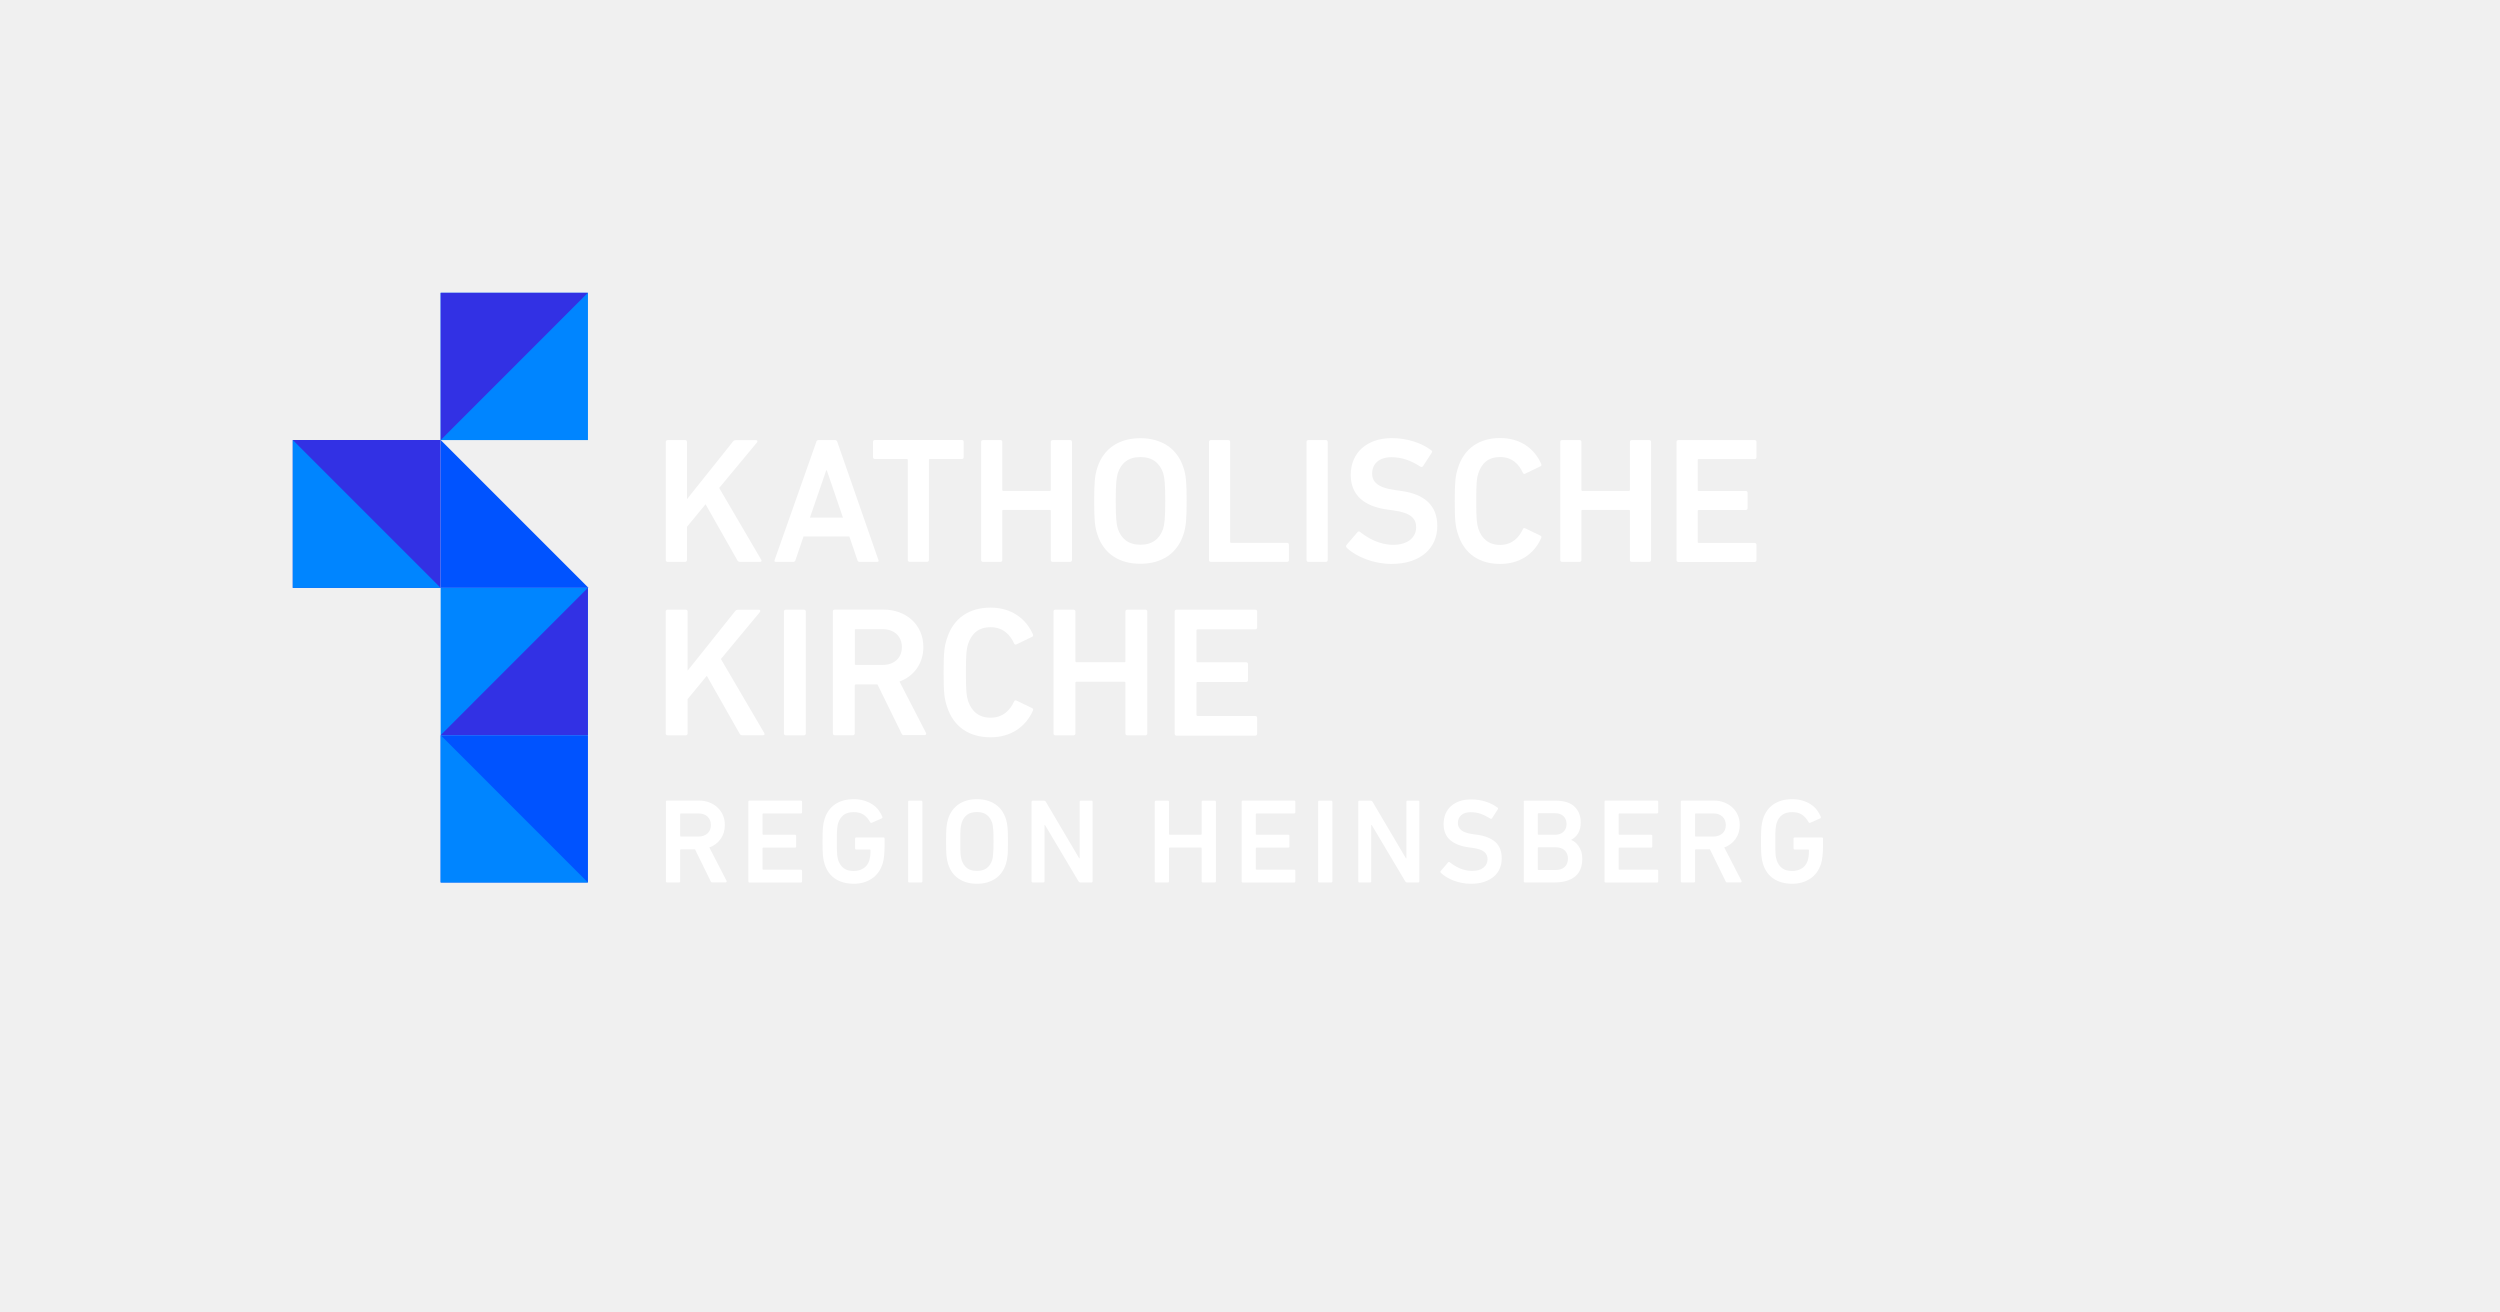
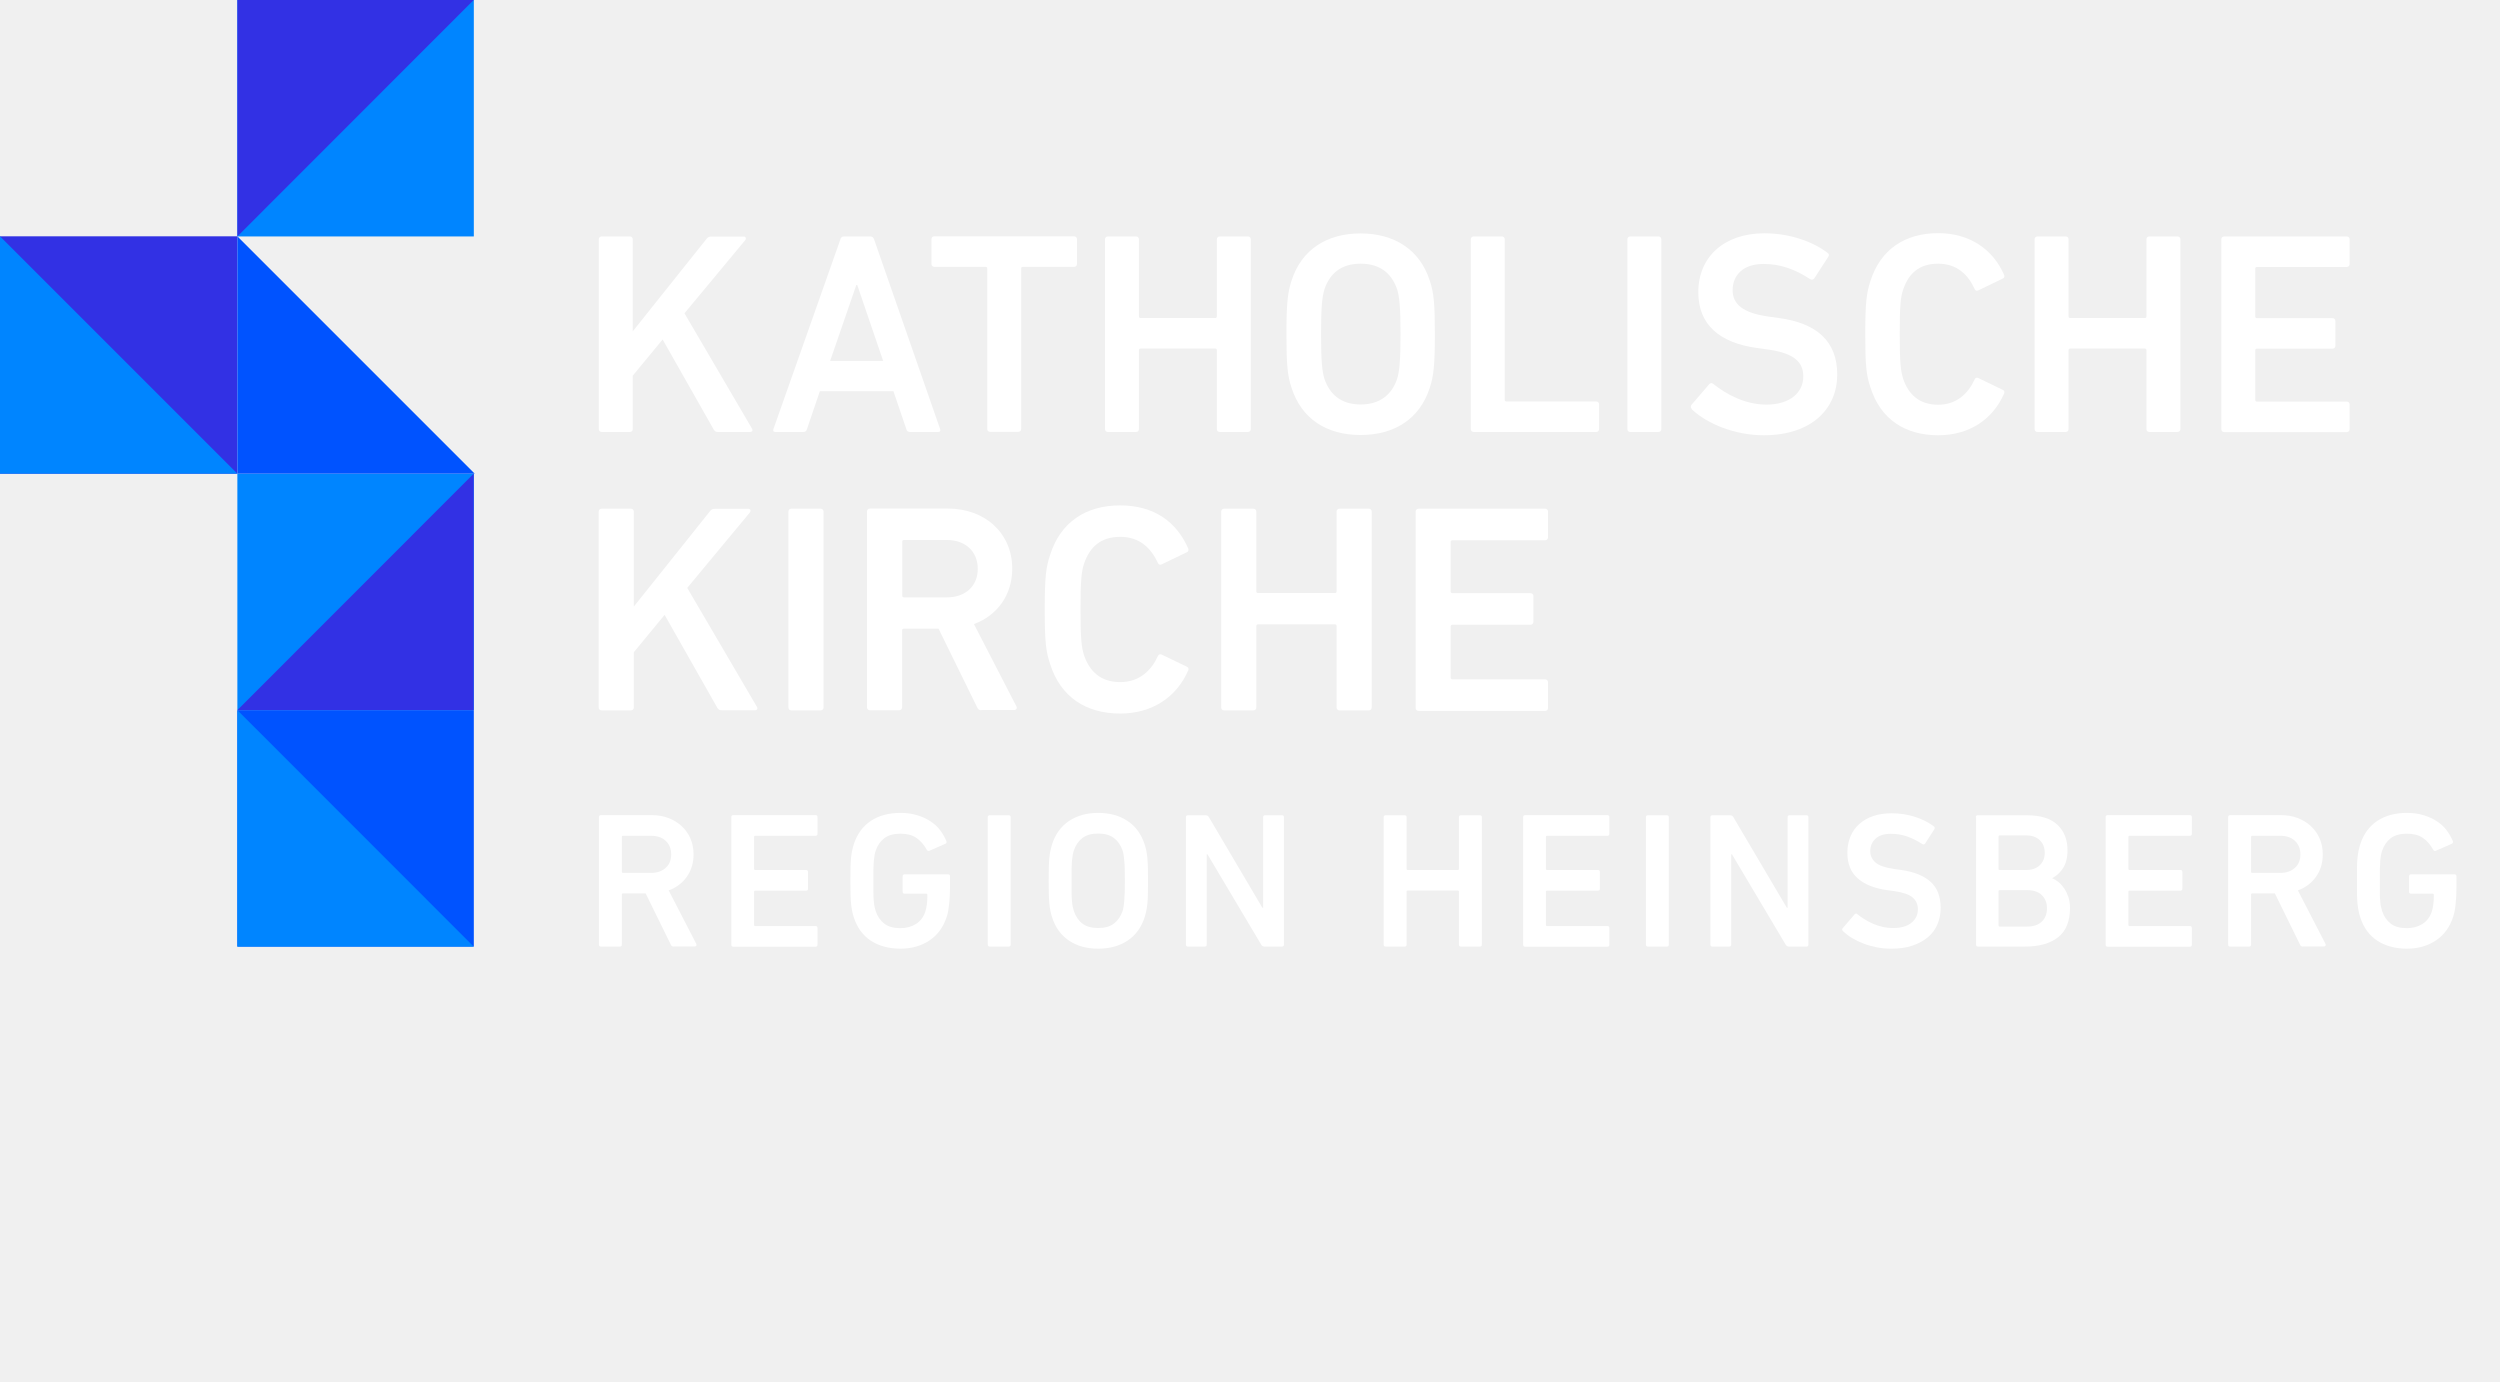
- <svg xmlns="http://www.w3.org/2000/svg" viewBox="0 0 305 160">
+ <svg xmlns="http://www.w3.org/2000/svg" version="1.1" viewBox="0 0 190 105">
  <defs>
    <style>
-       .cls-1 {
-         fill: none;
-       }
- 
-       .cls-2 {
+       .st0 {
        fill: #0085ff;
      }

-       .cls-3 {
+       .st1 {
        fill: #fff;
      }

-       .cls-4 {
+       .st2 {
        fill: #0053ff;
      }

-       .cls-5 {
+       .st3 {
        fill: #3231e4;
      }
    </style>
  </defs>
-   <rect class="cls-1" x="0" y="0" width="305" height="160" />
-   <path class="cls-3" d="M81.22,74.61c0-.14.09-.23.23-.23h2.21c.14,0,.23.09.23.23v7.21l5.79-7.25c.11-.14.2-.18.36-.18h2.57c.14,0,.2.16.09.29l-4.75,5.72,5.29,9.03c.09.16.02.27-.16.27h-2.5c-.18,0-.25-.05-.34-.18l-4.01-7.07-2.34,2.84v4.19c0,.14-.09.23-.23.23h-2.21c-.14,0-.23-.09-.23-.23v-14.87Z" />
-   <path class="cls-3" d="M95.64,74.61c0-.14.09-.23.23-.23h2.21c.14,0,.23.09.23.23v14.87c0,.14-.09.23-.23.23h-2.21c-.14,0-.23-.09-.23-.23v-14.87Z" />
-   <path class="cls-3" d="M110.32,89.7c-.18,0-.27-.07-.34-.23l-2.93-5.97h-2.64c-.09,0-.13.05-.13.14v5.83c0,.14-.09.23-.23.23h-2.21c-.14,0-.23-.09-.23-.23v-14.87c0-.14.09-.23.23-.23h5.92c2.82,0,4.89,1.87,4.89,4.57,0,2.01-1.15,3.56-2.91,4.21l3.22,6.24c.09.16,0,.29-.16.29h-2.5ZM110.03,78.95c0-1.33-.95-2.19-2.34-2.19h-3.27c-.09,0-.13.04-.13.14v4.08c0,.09.04.14.13.14h3.27c1.4,0,2.34-.86,2.34-2.16Z" />
-   <path class="cls-3" d="M115.12,82.04c0-2.43.09-3.2.41-4.15.79-2.5,2.73-3.76,5.32-3.76,2.46,0,4.3,1.26,5.18,3.29.04.11,0,.23-.11.27l-1.91.92c-.14.07-.25,0-.29-.11-.5-1.08-1.35-1.98-2.86-1.98s-2.32.79-2.75,2.03c-.2.63-.27,1.24-.27,3.49s.07,2.86.27,3.49c.43,1.24,1.28,2.03,2.75,2.03s2.37-.9,2.86-1.98c.05-.11.16-.18.29-.11l1.91.92c.11.05.16.16.11.27-.88,2.03-2.73,3.29-5.18,3.29-2.59,0-4.53-1.26-5.32-3.76-.32-.95-.41-1.71-.41-4.14Z" />
-   <path class="cls-3" d="M128.53,74.61c0-.14.09-.23.23-.23h2.21c.14,0,.23.09.23.23v6.04c0,.09.04.14.14.14h5.83c.09,0,.13-.04.13-.14v-6.04c0-.14.09-.23.23-.23h2.21c.14,0,.23.09.23.23v14.87c0,.14-.09.23-.23.23h-2.21c-.14,0-.23-.09-.23-.23v-6.17c0-.09-.04-.14-.13-.14h-5.83c-.09,0-.14.05-.14.14v6.17c0,.14-.09.23-.23.23h-2.21c-.14,0-.23-.09-.23-.23v-14.87Z" />
-   <path class="cls-3" d="M143.31,74.61c0-.14.09-.23.23-.23h9.6c.14,0,.23.09.23.23v1.94c0,.14-.09.23-.23.23h-7.03c-.09,0-.14.04-.14.14v3.74c0,.09.05.14.14.14h5.92c.14,0,.23.09.23.23v1.94c0,.14-.09.23-.23.23h-5.92c-.09,0-.14.05-.14.14v3.87c0,.09.05.14.14.14h7.03c.14,0,.23.09.23.23v1.94c0,.14-.09.23-.23.23h-9.6c-.14,0-.23-.09-.23-.23v-14.87Z" />
-   <path class="cls-3" d="M81.23,53.91c0-.13.09-.22.22-.22h2.14c.13,0,.22.09.22.22v6.99l5.61-7.03c.11-.13.2-.17.35-.17h2.49c.13,0,.2.15.09.28l-4.61,5.55,5.13,8.76c.09.15.02.26-.15.26h-2.42c-.17,0-.24-.04-.33-.17l-3.89-6.86-2.27,2.75v4.06c0,.13-.09.22-.22.22h-2.14c-.13,0-.22-.09-.22-.22v-14.42Z" />
-   <path class="cls-3" d="M99.58,53.91c.04-.13.13-.22.28-.22h2.01c.15,0,.24.09.28.22l5.02,14.42c.04.13,0,.22-.15.22h-2.14c-.15,0-.24-.07-.28-.22l-.98-2.88h-5.59l-.98,2.88c-.04.15-.13.22-.28.22h-2.12c-.15,0-.2-.09-.15-.22l5.09-14.42ZM102.84,63.15l-1.97-5.77h-.07l-1.99,5.77h4.02Z" />
-   <path class="cls-3" d="M110.97,68.54c-.13,0-.22-.09-.22-.22v-12.19c0-.09-.04-.13-.13-.13h-3.89c-.13,0-.22-.09-.22-.22v-1.88c0-.13.09-.22.22-.22h10.62c.13,0,.22.09.22.22v1.88c0,.13-.09.22-.22.22h-3.89c-.09,0-.13.04-.13.13v12.19c0,.13-.09.22-.22.22h-2.14Z" />
-   <path class="cls-3" d="M119.7,53.91c0-.13.09-.22.22-.22h2.14c.13,0,.22.09.22.22v5.85c0,.09.04.13.13.13h5.66c.09,0,.13-.04.13-.13v-5.85c0-.13.09-.22.22-.22h2.14c.13,0,.22.09.22.22v14.42c0,.13-.09.22-.22.22h-2.14c-.13,0-.22-.09-.22-.22v-5.99c0-.09-.04-.13-.13-.13h-5.66c-.09,0-.13.04-.13.13v5.99c0,.13-.09.22-.22.22h-2.14c-.13,0-.22-.09-.22-.22v-14.42Z" />
-   <path class="cls-3" d="M133.88,65.2c-.31-.92-.39-1.75-.39-4.08s.09-3.17.39-4.08c.76-2.36,2.69-3.58,5.24-3.58s4.5,1.22,5.26,3.58c.31.92.39,1.75.39,4.08s-.09,3.17-.39,4.08c-.76,2.36-2.69,3.58-5.26,3.58s-4.48-1.22-5.24-3.58ZM141.9,64.52c.17-.55.26-1.31.26-3.41s-.09-2.86-.26-3.41c-.42-1.2-1.29-1.94-2.77-1.94s-2.34.74-2.75,1.94c-.17.55-.26,1.29-.26,3.41s.09,2.86.26,3.41c.41,1.2,1.29,1.94,2.75,1.94s2.36-.74,2.77-1.94Z" />
-   <path class="cls-3" d="M147.5,53.91c0-.13.09-.22.22-.22h2.14c.13,0,.22.09.22.22v12.19c0,.09.04.13.13.13h6.82c.13,0,.22.09.22.22v1.88c0,.13-.09.22-.22.22h-9.31c-.13,0-.22-.09-.22-.22v-14.42Z" />
-   <path class="cls-3" d="M159.4,53.91c0-.13.09-.22.22-.22h2.14c.13,0,.22.09.22.22v14.42c0,.13-.09.22-.22.22h-2.14c-.13,0-.22-.09-.22-.22v-14.42Z" />
-   <path class="cls-3" d="M164.31,66.82c-.09-.09-.13-.22-.04-.33l1.35-1.57c.09-.11.22-.11.31-.02.96.76,2.38,1.57,4.04,1.57,1.77,0,2.8-.9,2.8-2.14,0-1.07-.66-1.77-2.71-2.05l-.79-.11c-2.86-.39-4.48-1.77-4.48-4.24,0-2.69,1.97-4.48,5.02-4.48,1.86,0,3.63.59,4.81,1.49.11.09.13.17.04.31l-1.05,1.62c-.09.11-.2.13-.31.07-1.2-.79-2.32-1.16-3.56-1.16-1.51,0-2.34.83-2.34,1.99,0,1.03.72,1.73,2.73,2.01l.79.11c2.86.39,4.43,1.75,4.43,4.3s-1.9,4.61-5.59,4.61c-2.18,0-4.3-.87-5.46-1.97Z" />
-   <path class="cls-3" d="M177.48,61.11c0-2.36.09-3.1.39-4.02.76-2.42,2.64-3.65,5.15-3.65,2.38,0,4.17,1.22,5.02,3.19.04.11,0,.22-.11.26l-1.86.9c-.13.07-.24,0-.28-.11-.48-1.05-1.31-1.92-2.77-1.92s-2.25.76-2.66,1.97c-.2.61-.26,1.2-.26,3.39s.07,2.77.26,3.39c.41,1.2,1.24,1.97,2.66,1.97s2.29-.87,2.77-1.92c.04-.11.15-.17.28-.11l1.86.9c.11.04.15.15.11.26-.85,1.97-2.64,3.19-5.02,3.19-2.51,0-4.39-1.22-5.15-3.65-.31-.92-.39-1.66-.39-4.02Z" />
-   <path class="cls-3" d="M190.35,53.91c0-.13.09-.22.22-.22h2.14c.13,0,.22.09.22.22v5.85c0,.09.04.13.13.13h5.66c.09,0,.13-.04.13-.13v-5.85c0-.13.09-.22.22-.22h2.14c.13,0,.22.09.22.22v14.42c0,.13-.09.22-.22.22h-2.14c-.13,0-.22-.09-.22-.22v-5.99c0-.09-.04-.13-.13-.13h-5.66c-.09,0-.13.04-.13.13v5.99c0,.13-.09.22-.22.22h-2.14c-.13,0-.22-.09-.22-.22v-14.42Z" />
-   <path class="cls-3" d="M204.54,53.91c0-.13.09-.22.22-.22h9.31c.13,0,.22.09.22.22v1.88c0,.13-.09.22-.22.22h-6.82c-.09,0-.13.04-.13.13v3.63c0,.09.04.13.13.13h5.74c.13,0,.22.09.22.22v1.88c0,.13-.09.22-.22.22h-5.74c-.09,0-.13.04-.13.13v3.76c0,.09.04.13.13.13h6.82c.13,0,.22.09.22.22v1.88c0,.13-.09.22-.22.22h-9.31c-.13,0-.22-.09-.22-.22v-14.42Z" />
+   <path class="st1" d="M45.5,38.89c0-.14.09-.23.23-.23h2.21c.14,0,.23.09.23.23v7.21l5.79-7.25c.11-.14.2-.18.36-.18h2.57c.14,0,.2.16.09.29l-4.75,5.72,5.29,9.03c.09.16.02.27-.16.27h-2.5c-.18,0-.25-.05-.34-.18l-4.01-7.07-2.34,2.84v4.19c0,.14-.09.23-.23.23h-2.21c-.14,0-.23-.09-.23-.23,0,0,0-14.87,0-14.87Z" />
+   <path class="st1" d="M59.92,38.89c0-.14.09-.23.23-.23h2.21c.14,0,.23.09.23.23v14.87c0,.14-.09.23-.23.23h-2.21c-.14,0-.23-.09-.23-.23v-14.87Z" />
+   <path class="st1" d="M74.6,53.98c-.18,0-.27-.07-.34-.23l-2.93-5.97h-2.64c-.09,0-.13.05-.13.14v5.83c0,.14-.09.23-.23.23h-2.21c-.14,0-.23-.09-.23-.23v-14.87c0-.14.09-.23.23-.23h5.92c2.82,0,4.89,1.87,4.89,4.57,0,2.01-1.15,3.56-2.91,4.21l3.22,6.24c.09.16,0,.29-.16.29h-2.5l.02.02ZM74.31,43.23c0-1.33-.95-2.19-2.34-2.19h-3.27c-.09,0-.13.04-.13.14v4.08c0,.09.04.14.13.14h3.27c1.4,0,2.34-.86,2.34-2.16h0Z" />
+   <path class="st1" d="M79.4,46.32c0-2.43.09-3.2.41-4.15.79-2.5,2.73-3.76,5.32-3.76s4.3,1.26,5.18,3.29c.04.11,0,.23-.11.27l-1.91.92c-.14.07-.25,0-.29-.11-.5-1.08-1.35-1.98-2.86-1.98s-2.32.79-2.75,2.03c-.2.63-.27,1.24-.27,3.49s.07,2.86.27,3.49c.43,1.24,1.28,2.03,2.75,2.03s2.37-.9,2.86-1.98c.05-.11.16-.18.29-.11l1.91.92c.11.05.16.16.11.27-.88,2.03-2.73,3.29-5.18,3.29-2.59,0-4.53-1.26-5.32-3.76-.32-.95-.41-1.71-.41-4.14h0Z" />
+   <path class="st1" d="M92.81,38.89c0-.14.09-.23.23-.23h2.21c.14,0,.23.09.23.23v6.04c0,.09.04.14.14.14h5.83c.09,0,.13-.04.13-.14v-6.04c0-.14.09-.23.23-.23h2.21c.14,0,.23.09.23.23v14.87c0,.14-.09.23-.23.23h-2.21c-.14,0-.23-.09-.23-.23v-6.17c0-.09-.04-.14-.13-.14h-5.83c-.09,0-.14.05-.14.14v6.17c0,.14-.09.23-.23.23h-2.21c-.14,0-.23-.09-.23-.23v-14.87Z" />
+   <path class="st1" d="M107.59,38.89c0-.14.09-.23.23-.23h9.6c.14,0,.23.09.23.23v1.94c0,.14-.09.23-.23.23h-7.03c-.09,0-.14.04-.14.14v3.74c0,.09.05.14.14.14h5.92c.14,0,.23.09.23.23v1.94c0,.14-.09.23-.23.23h-5.92c-.09,0-.14.05-.14.14v3.87c0,.09.05.14.14.14h7.03c.14,0,.23.09.23.23v1.94c0,.14-.09.23-.23.23h-9.6c-.14,0-.23-.09-.23-.23v-14.91Z" />
+   <path class="st1" d="M45.51,18.19c0-.13.09-.22.22-.22h2.14c.13,0,.22.09.22.22v6.99l5.61-7.03c.11-.13.2-.17.35-.17h2.49c.13,0,.2.15.09.28l-4.61,5.55,5.13,8.76c.09.15.02.26-.15.26h-2.42c-.17,0-.24-.04-.33-.17l-3.89-6.86-2.27,2.75v4.06c0,.13-.09.22-.22.22h-2.14c-.13,0-.22-.09-.22-.22,0,0,0-14.42,0-14.42Z" />
+   <path class="st1" d="M63.86,18.19c.04-.13.13-.22.28-.22h2.01c.15,0,.24.09.28.22l5.02,14.42c.04.13,0,.22-.15.22h-2.14c-.15,0-.24-.07-.28-.22l-.98-2.88h-5.59l-.98,2.88c-.04.15-.13.22-.28.22h-2.12c-.15,0-.2-.09-.15-.22l5.09-14.42h0ZM67.12,27.43l-1.97-5.77h-.07l-1.99,5.77h4.03Z" />
+   <path class="st1" d="M75.25,32.82c-.13,0-.22-.09-.22-.22v-12.19c0-.09-.04-.13-.13-.13h-3.89c-.13,0-.22-.09-.22-.22v-1.88c0-.13.09-.22.22-.22h10.62c.13,0,.22.09.22.22v1.88c0,.13-.09.22-.22.22h-3.89c-.09,0-.13.04-.13.13v12.19c0,.13-.09.22-.22.22h-2.14Z" />
+   <path class="st1" d="M83.98,18.19c0-.13.09-.22.22-.22h2.14c.13,0,.22.09.22.22v5.85c0,.09.04.13.13.13h5.66c.09,0,.13-.04.13-.13v-5.85c0-.13.09-.22.22-.22h2.14c.13,0,.22.09.22.22v14.42c0,.13-.09.22-.22.22h-2.14c-.13,0-.22-.09-.22-.22v-5.99c0-.09-.04-.13-.13-.13h-5.66c-.09,0-.13.04-.13.13v5.99c0,.13-.09.22-.22.22h-2.14c-.13,0-.22-.09-.22-.22,0,0,0-14.42,0-14.42Z" />
+   <path class="st1" d="M98.16,29.48c-.31-.92-.39-1.75-.39-4.08s.09-3.17.39-4.08c.76-2.36,2.69-3.58,5.24-3.58s4.5,1.22,5.26,3.58c.31.92.39,1.75.39,4.08s-.09,3.17-.39,4.08c-.76,2.36-2.69,3.58-5.26,3.58s-4.48-1.22-5.24-3.58ZM106.18,28.8c.17-.55.26-1.31.26-3.41s-.09-2.86-.26-3.41c-.42-1.2-1.29-1.94-2.77-1.94s-2.34.74-2.75,1.94c-.17.55-.26,1.29-.26,3.41s.09,2.86.26,3.41c.41,1.2,1.29,1.94,2.75,1.94s2.36-.74,2.77-1.94Z" />
+   <path class="st1" d="M111.78,18.19c0-.13.09-.22.22-.22h2.14c.13,0,.22.09.22.22v12.19c0,.09.04.13.13.13h6.82c.13,0,.22.09.22.22v1.88c0,.13-.09.22-.22.22h-9.31c-.13,0-.22-.09-.22-.22v-14.42h0Z" />
+   <path class="st1" d="M123.68,18.19c0-.13.09-.22.22-.22h2.14c.13,0,.22.09.22.22v14.42c0,.13-.09.22-.22.22h-2.14c-.13,0-.22-.09-.22-.22v-14.42Z" />
+   <path class="st1" d="M128.59,31.1c-.09-.09-.13-.22-.04-.33l1.35-1.57c.09-.11.22-.11.31-.02.96.76,2.38,1.57,4.04,1.57,1.77,0,2.8-.9,2.8-2.14,0-1.07-.66-1.77-2.71-2.05l-.79-.11c-2.86-.39-4.48-1.77-4.48-4.24,0-2.69,1.97-4.48,5.02-4.48,1.86,0,3.63.59,4.81,1.49.11.09.13.17.04.31l-1.05,1.62c-.09.11-.2.13-.31.07-1.2-.79-2.32-1.16-3.56-1.16-1.51,0-2.34.83-2.34,1.99,0,1.03.72,1.73,2.73,2.01l.79.11c2.86.39,4.43,1.75,4.43,4.3s-1.9,4.61-5.59,4.61c-2.18,0-4.3-.87-5.46-1.97h.01Z" />
+   <path class="st1" d="M141.76,25.39c0-2.36.09-3.1.39-4.02.76-2.42,2.64-3.65,5.15-3.65,2.38,0,4.17,1.22,5.02,3.19.04.11,0,.22-.11.26l-1.86.9c-.13.07-.24,0-.28-.11-.48-1.05-1.31-1.92-2.77-1.92s-2.25.76-2.66,1.97c-.2.61-.26,1.2-.26,3.39s.07,2.77.26,3.39c.41,1.2,1.24,1.97,2.66,1.97s2.29-.87,2.77-1.92c.04-.11.15-.17.28-.11l1.86.9c.11.04.15.15.11.26-.85,1.97-2.64,3.19-5.02,3.19-2.51,0-4.39-1.22-5.15-3.65-.31-.92-.39-1.66-.39-4.02v-.02Z" />
+   <path class="st1" d="M154.63,18.19c0-.13.09-.22.22-.22h2.14c.13,0,.22.09.22.22v5.85c0,.09.04.13.13.13h5.66c.09,0,.13-.04.13-.13v-5.85c0-.13.09-.22.22-.22h2.14c.13,0,.22.09.22.22v14.42c0,.13-.09.22-.22.22h-2.14c-.13,0-.22-.09-.22-.22v-5.99c0-.09-.04-.13-.13-.13h-5.66c-.09,0-.13.04-.13.13v5.99c0,.13-.09.22-.22.22h-2.14c-.13,0-.22-.09-.22-.22v-14.42Z" />
+   <path class="st1" d="M168.82,18.19c0-.13.09-.22.22-.22h9.31c.13,0,.22.09.22.22v1.88c0,.13-.09.22-.22.22h-6.82c-.09,0-.13.04-.13.13v3.63c0,.09.04.13.13.13h5.74c.13,0,.22.09.22.22v1.88c0,.13-.09.22-.22.22h-5.74c-.09,0-.13.04-.13.13v3.76c0,.09.04.13.13.13h6.82c.13,0,.22.09.22.22v1.88c0,.13-.09.22-.22.22h-9.31c-.13,0-.22-.09-.22-.22v-14.42h0Z" />
  <g>
-     <rect class="cls-5" x="35.72" y="53.68" width="18.04" height="18.04" />
-     <polygon class="cls-2" points="35.72 53.68 35.72 71.72 53.76 71.72 35.72 53.68" />
+     <rect class="st3" y="17.96" width="18.04" height="18.04" />
+     <polygon class="st0" points="0 17.96 0 36 18.04 36 0 17.96" />
  </g>
  <g>
-     <rect class="cls-2" x="53.76" y="35.72" width="17.97" height="17.97" />
-     <polyline class="cls-5" points="71.72 35.72 53.76 35.72 53.76 53.69" />
+     <rect class="st0" x="18.04" width="17.97" height="17.97" />
+     <polyline class="st3" points="36 0 18.04 0 18.04 17.97" />
  </g>
  <g>
-     <rect class="cls-2" x="53.76" y="71.72" width="17.97" height="17.97" />
-     <polyline class="cls-5" points="53.76 89.69 71.72 89.69 71.72 71.72" />
+     <rect class="st0" x="18.04" y="36" width="17.97" height="17.97" />
+     <polyline class="st3" points="18.04 53.97 36 53.97 36 36" />
  </g>
  <g>
-     <rect class="cls-4" x="53.76" y="89.69" width="17.97" height="17.97" />
-     <polyline class="cls-2" points="71.72 107.66 53.76 107.66 53.76 89.69" />
+     <rect class="st2" x="18.04" y="53.97" width="17.97" height="17.97" />
+     <polyline class="st0" points="36 71.94 18.04 71.94 18.04 53.97" />
  </g>
-   <polygon class="cls-4" points="53.76 71.72 71.8 71.72 53.76 53.68 53.76 71.72" />
+   <polygon class="st2" points="18.04 36 36.08 36 18.04 17.96 18.04 36" />
  <g>
-     <path class="cls-3" d="M86.92,107.66c-.11,0-.18-.05-.22-.15l-1.91-3.89h-1.72c-.06,0-.09.03-.09.09v3.8c0,.1-.05.15-.15.15h-1.44c-.1,0-.15-.05-.15-.15v-9.69c0-.1.05-.15.15-.15h3.86c.46,0,.88.07,1.27.22.39.15.72.35,1,.61.28.26.51.57.67.94s.24.77.24,1.21c0,.66-.17,1.22-.51,1.7-.34.48-.8.83-1.38,1.04l2.1,4.07s.03.09,0,.13c-.03.04-.06.06-.11.06h-1.63ZM85.2,102.06c.46,0,.83-.13,1.11-.38s.42-.59.42-1.02-.14-.78-.42-1.04-.65-.38-1.11-.38h-2.13c-.06,0-.09.03-.09.09v2.64c0,.06.03.09.09.09h2.13Z" />
-     <path class="cls-3" d="M91.3,97.82c0-.1.05-.15.15-.15h6.25c.1,0,.15.05.15.15v1.27c0,.1-.05.15-.15.15h-4.58c-.06,0-.09.03-.09.09v2.42c0,.06.03.09.09.09h3.86c.1,0,.15.05.15.15v1.27c0,.1-.05.15-.15.15h-3.86c-.06,0-.09.03-.09.09v2.51c0,.06.03.09.09.09h4.58c.1,0,.15.05.15.15v1.27c0,.1-.05.15-.15.15h-6.25c-.1,0-.15-.05-.15-.15v-9.69Z" />
-     <path class="cls-3" d="M100.6,105.41c-.05-.16-.09-.31-.12-.47-.03-.16-.06-.34-.08-.54-.02-.21-.03-.45-.04-.73,0-.28-.01-.61-.01-1.01s0-.73.01-1.01.02-.52.04-.73c.02-.21.05-.39.08-.54.03-.16.08-.31.12-.47.25-.79.69-1.39,1.3-1.8.62-.41,1.37-.61,2.26-.61.47,0,.89.06,1.28.18.38.12.72.27,1.01.47.29.19.54.42.73.68s.35.53.46.8c.04.09.02.16-.06.21l-1.23.54c-.09.03-.15,0-.19-.07-.22-.4-.49-.71-.81-.92-.31-.21-.71-.31-1.2-.31s-.91.11-1.22.34c-.3.23-.52.55-.66.96-.03.09-.06.19-.08.31s-.04.26-.06.44c-.01.17-.02.39-.03.64,0,.25,0,.55,0,.9s0,.65,0,.9c0,.25.01.46.03.64.01.17.03.32.06.44s.05.22.08.31c.14.41.36.73.66.96.3.23.71.34,1.22.34.44,0,.83-.1,1.17-.31.34-.21.58-.52.72-.93.05-.16.09-.34.12-.55s.04-.45.04-.74c0-.06-.03-.09-.09-.09h-1.64c-.1,0-.15-.05-.15-.15v-1.17c0-.1.05-.15.15-.15h3.3c.1,0,.15.05.15.15v.87c0,.41-.02.81-.06,1.21-.04.4-.1.72-.18.97-.25.78-.68,1.39-1.3,1.81-.62.42-1.36.64-2.22.64s-1.64-.2-2.26-.61c-.62-.41-1.05-1.01-1.3-1.8Z" />
-     <path class="cls-3" d="M110.79,97.83c0-.1.05-.15.15-.15h1.44c.1,0,.15.05.15.15v9.68c0,.1-.05.15-.15.15h-1.44c-.1,0-.15-.05-.15-.15v-9.68Z" />
-     <path class="cls-3" d="M119.18,107.82c-.86,0-1.6-.2-2.21-.61-.62-.41-1.05-1.01-1.3-1.8-.05-.16-.09-.31-.12-.47-.03-.16-.06-.34-.08-.54-.02-.21-.03-.45-.04-.73,0-.28-.01-.61-.01-1.01s0-.73.01-1.01.02-.52.04-.73c.02-.21.05-.39.08-.54.03-.16.08-.31.12-.47.25-.79.69-1.39,1.3-1.8.62-.41,1.35-.61,2.21-.61s1.61.2,2.23.61c.62.41,1.05,1.01,1.31,1.8.05.16.09.31.12.47.03.16.06.34.08.54.02.21.03.45.04.73s.01.61.01,1.01,0,.73-.01,1.01c0,.28-.02.52-.04.73-.02.21-.05.39-.08.54-.03.16-.08.31-.12.47-.25.79-.69,1.39-1.31,1.8-.62.41-1.36.61-2.23.61ZM119.18,106.25c.5,0,.9-.11,1.2-.34.3-.23.52-.55.66-.96.03-.09.05-.19.07-.31s.04-.26.05-.44c.01-.18.03-.39.04-.64,0-.25.01-.55.01-.9s0-.65-.01-.9c0-.25-.02-.46-.04-.64-.01-.18-.03-.32-.05-.44s-.04-.22-.07-.31c-.14-.41-.36-.73-.66-.96s-.7-.34-1.2-.34-.9.11-1.2.34c-.3.23-.52.55-.65.96-.03.09-.06.19-.08.31s-.04.26-.06.44c-.01.17-.02.39-.03.64,0,.25,0,.55,0,.9s0,.65,0,.9c0,.25.01.46.03.64.01.17.03.32.06.44s.05.22.08.31c.14.41.35.73.65.96.3.23.7.34,1.2.34Z" />
-     <path class="cls-3" d="M125.85,97.83c0-.1.05-.15.15-.15h1.35c.11,0,.19.05.25.15l4.06,6.88h.06v-6.88c0-.1.05-.15.15-.15h1.28c.1,0,.15.05.15.15v9.68c0,.1-.05.15-.15.15h-1.33c-.11,0-.19-.05-.25-.15l-4.08-6.86h-.06v6.86c0,.1-.05.15-.15.15h-1.28c-.1,0-.15-.05-.15-.15v-9.68Z" />
-     <path class="cls-3" d="M140.88,97.83c0-.1.05-.15.15-.15h1.44c.1,0,.15.05.15.15v3.92c0,.06.03.09.09.09h3.8c.06,0,.09-.03.09-.09v-3.92c0-.1.05-.15.15-.15h1.44c.1,0,.15.05.15.15v9.68c0,.1-.05.15-.15.15h-1.44c-.1,0-.15-.05-.15-.15v-4.02c0-.06-.03-.09-.09-.09h-3.8c-.06,0-.09.03-.09.09v4.02c0,.1-.05.15-.15.15h-1.44c-.1,0-.15-.05-.15-.15v-9.68Z" />
-     <path class="cls-3" d="M151.48,97.82c0-.1.05-.15.15-.15h6.25c.1,0,.15.05.15.15v1.27c0,.1-.05.15-.15.15h-4.58c-.06,0-.09.03-.09.09v2.42c0,.06.03.09.09.09h3.86c.1,0,.15.05.15.15v1.27c0,.1-.05.15-.15.15h-3.86c-.06,0-.09.03-.09.09v2.51c0,.06.03.09.09.09h4.58c.1,0,.15.05.15.15v1.27c0,.1-.05.15-.15.15h-6.25c-.1,0-.15-.05-.15-.15v-9.69Z" />
-     <path class="cls-3" d="M160.81,97.83c0-.1.05-.15.15-.15h1.44c.1,0,.15.05.15.15v9.68c0,.1-.05.15-.15.15h-1.44c-.1,0-.15-.05-.15-.15v-9.68Z" />
-     <path class="cls-3" d="M165.71,97.83c0-.1.05-.15.15-.15h1.35c.11,0,.19.05.25.15l4.06,6.88h.06v-6.88c0-.1.05-.15.15-.15h1.28c.1,0,.15.05.15.15v9.68c0,.1-.05.15-.15.15h-1.33c-.11,0-.19-.05-.25-.15l-4.08-6.86h-.06v6.86c0,.1-.05.15-.15.15h-1.28c-.1,0-.15-.05-.15-.15v-9.68Z" />
-     <path class="cls-3" d="M179.45,107.82c-.37,0-.73-.03-1.08-.1-.35-.07-.69-.16-1-.28-.32-.12-.61-.26-.88-.42-.27-.16-.5-.34-.7-.53-.08-.08-.09-.15-.03-.22l.91-1.06c.07-.08.14-.08.21-.01.16.13.33.25.54.38.2.13.42.24.64.34s.47.18.73.24c.25.06.52.09.81.09.6,0,1.06-.13,1.39-.4.33-.27.49-.61.49-1.03,0-.36-.13-.66-.4-.89-.26-.23-.74-.39-1.42-.49l-.53-.07c-.97-.14-1.71-.44-2.23-.9-.52-.46-.78-1.11-.78-1.94,0-.45.08-.86.23-1.23s.38-.69.67-.95c.29-.26.65-.47,1.06-.61.42-.14.88-.21,1.4-.21.63,0,1.22.09,1.78.27.56.18,1.04.43,1.44.73.07.06.08.13.03.21l-.7,1.09c-.06.08-.13.09-.21.04-.41-.26-.81-.46-1.19-.59-.38-.13-.78-.19-1.2-.19-.51,0-.9.12-1.17.37-.27.25-.4.57-.4.96,0,.34.14.63.41.86.27.23.75.39,1.43.49l.53.07c.97.14,1.71.44,2.22.9.51.46.76,1.13.76,1.99,0,.44-.08.85-.24,1.23-.16.38-.4.71-.72.98-.32.27-.72.49-1.19.65-.47.16-1.01.23-1.63.23Z" />
-     <path class="cls-3" d="M185.88,97.83c0-.1.05-.15.15-.15h3.71c1.06,0,1.84.24,2.35.73.51.48.76,1.13.76,1.93,0,.57-.12,1.02-.34,1.36s-.5.59-.81.75v.03c.16.06.31.15.47.28s.3.29.43.48c.13.19.23.41.32.66.08.25.12.53.12.83,0,1-.3,1.74-.89,2.21-.6.48-1.44.72-2.54.72h-3.56c-.1,0-.15-.05-.15-.15v-9.68ZM189.7,101.84c.44,0,.79-.12,1.04-.36.25-.24.38-.55.38-.95s-.13-.72-.38-.96c-.25-.24-.6-.36-1.04-.36h-2c-.06,0-.09.03-.09.09v2.45c0,.06.03.09.09.09h2ZM187.61,106.05c0,.06.03.09.09.09h2.08c.49,0,.86-.13,1.12-.38.26-.25.39-.59.39-1.01s-.13-.74-.39-1c-.26-.25-.63-.38-1.12-.38h-2.08c-.06,0-.09.03-.09.09v2.6Z" />
-     <path class="cls-3" d="M195.75,97.82c0-.1.05-.15.15-.15h6.25c.1,0,.15.05.15.15v1.27c0,.1-.05.15-.15.15h-4.58c-.06,0-.09.03-.09.09v2.42c0,.06.03.09.09.09h3.86c.1,0,.15.05.15.15v1.27c0,.1-.05.15-.15.15h-3.86c-.06,0-.09.03-.09.09v2.51c0,.06.03.09.09.09h4.58c.1,0,.15.05.15.15v1.27c0,.1-.05.15-.15.15h-6.25c-.1,0-.15-.05-.15-.15v-9.69Z" />
-     <path class="cls-3" d="M210.74,107.66c-.11,0-.18-.05-.22-.15l-1.91-3.89h-1.72c-.06,0-.09.03-.09.09v3.8c0,.1-.05.15-.15.15h-1.44c-.1,0-.15-.05-.15-.15v-9.69c0-.1.05-.15.15-.15h3.86c.46,0,.88.07,1.27.22.39.15.72.35,1,.61.28.26.51.57.67.94s.24.77.24,1.21c0,.66-.17,1.22-.51,1.7-.34.48-.8.83-1.38,1.04l2.1,4.07s.03.09,0,.13c-.03.04-.06.06-.11.06h-1.63ZM209.02,102.06c.46,0,.83-.13,1.11-.38s.42-.59.42-1.02-.14-.78-.42-1.04-.65-.38-1.11-.38h-2.13c-.06,0-.09.03-.09.09v2.64c0,.06.03.09.09.09h2.13Z" />
-     <path class="cls-3" d="M215.09,105.41c-.05-.16-.09-.31-.12-.47-.03-.16-.06-.34-.08-.54-.02-.21-.03-.45-.04-.73,0-.28-.01-.61-.01-1.01s0-.73.01-1.01.02-.52.04-.73c.02-.21.05-.39.08-.54.03-.16.08-.31.12-.47.25-.79.69-1.39,1.3-1.8.62-.41,1.37-.61,2.26-.61.47,0,.89.06,1.28.18.38.12.72.27,1.01.47.29.19.54.42.73.68s.35.53.46.8c.04.09.02.16-.06.21l-1.23.54c-.09.03-.15,0-.19-.07-.22-.4-.49-.71-.81-.92-.31-.21-.71-.31-1.2-.31s-.91.11-1.22.34c-.3.23-.52.55-.66.96-.03.09-.06.19-.08.31s-.04.26-.06.44c-.01.17-.02.39-.03.64,0,.25,0,.55,0,.9s0,.65,0,.9c0,.25.01.46.03.64.01.17.03.32.06.44s.05.22.08.31c.14.41.36.73.66.96.3.23.71.34,1.22.34.44,0,.83-.1,1.17-.31.34-.21.58-.52.72-.93.05-.16.09-.34.12-.55s.04-.45.04-.74c0-.06-.03-.09-.09-.09h-1.64c-.1,0-.15-.05-.15-.15v-1.17c0-.1.05-.15.15-.15h3.3c.1,0,.15.05.15.15v.87c0,.41-.02.81-.06,1.21-.04.4-.1.72-.18.97-.25.78-.68,1.39-1.3,1.81-.62.42-1.36.64-2.22.64s-1.64-.2-2.26-.61c-.62-.41-1.05-1.01-1.3-1.8Z" />
+     <path class="st1" d="M51.2,71.94c-.11,0-.18-.05-.22-.15l-1.91-3.89h-1.72c-.06,0-.09.03-.09.09v3.8c0,.1-.05.15-.15.15h-1.44c-.1,0-.15-.05-.15-.15v-9.69c0-.1.05-.15.15-.15h3.86c.46,0,.88.07,1.27.22s.72.35,1,.61.51.57.67.94.24.77.24,1.21c0,.66-.17,1.22-.51,1.7-.34.48-.8.83-1.38,1.04l2.1,4.07s.03.09,0,.13-.06.06-.11.06h-1.63.02ZM49.48,66.34c.46,0,.83-.13,1.11-.38s.42-.59.42-1.02-.14-.78-.42-1.04-.65-.38-1.11-.38h-2.13c-.06,0-.09.03-.09.09v2.64c0,.06.03.09.09.09h2.13Z" />
+     <path class="st1" d="M55.58,62.1c0-.1.05-.15.15-.15h6.25c.1,0,.15.05.15.15v1.27c0,.1-.05.15-.15.15h-4.58c-.06,0-.09.03-.09.09v2.42c0,.06.03.09.09.09h3.86c.1,0,.15.05.15.15v1.27c0,.1-.05.15-.15.15h-3.86c-.06,0-.09.03-.09.09v2.51c0,.06.03.09.09.09h4.58c.1,0,.15.05.15.15v1.27c0,.1-.05.15-.15.15h-6.25c-.1,0-.15-.05-.15-.15v-9.69h0Z" />
+     <path class="st1" d="M64.88,69.69c-.05-.16-.09-.31-.12-.47-.03-.16-.06-.34-.08-.54-.02-.21-.03-.45-.04-.73,0-.28-.01-.61-.01-1.01s0-.73.01-1.01.02-.52.04-.73c.02-.21.05-.39.08-.54.03-.16.08-.31.12-.47.25-.79.69-1.39,1.3-1.8.62-.41,1.37-.61,2.26-.61.47,0,.89.06,1.28.18.38.12.72.27,1.01.47.29.19.54.42.73.68s.35.53.46.8c.04.09.02.16-.06.21l-1.23.54c-.09.03-.15,0-.19-.07-.22-.4-.49-.71-.81-.92-.31-.21-.71-.31-1.2-.31s-.91.11-1.22.34c-.3.23-.52.55-.66.96-.03.09-.06.19-.08.31s-.04.26-.06.44c-.01.17-.02.39-.03.64v1.8c0,.25.01.46.03.64.01.17.03.32.06.44s.05.22.08.31c.14.41.36.73.66.96.3.23.71.34,1.22.34.44,0,.83-.1,1.17-.31s.58-.52.72-.93c.05-.16.09-.34.12-.55s.04-.45.04-.74c0-.06-.03-.09-.09-.09h-1.64c-.1,0-.15-.05-.15-.15v-1.17c0-.1.05-.15.15-.15h3.3c.1,0,.15.05.15.15v.87c0,.41-.02.81-.06,1.21s-.1.72-.18.97c-.25.78-.68,1.39-1.3,1.81s-1.36.64-2.22.64-1.64-.2-2.26-.61-1.05-1.01-1.3-1.8h0Z" />
+     <path class="st1" d="M75.07,62.11c0-.1.05-.15.15-.15h1.44c.1,0,.15.05.15.15v9.68c0,.1-.05.15-.15.15h-1.44c-.1,0-.15-.05-.15-.15v-9.68Z" />
+     <path class="st1" d="M83.46,72.1c-.86,0-1.6-.2-2.21-.61-.62-.41-1.05-1.01-1.3-1.8-.05-.16-.09-.31-.12-.47-.03-.16-.06-.34-.08-.54-.02-.21-.03-.45-.04-.73,0-.28-.01-.61-.01-1.01s0-.73.01-1.01.02-.52.04-.73c.02-.21.05-.39.08-.54.03-.16.08-.31.12-.47.25-.79.69-1.39,1.3-1.8.62-.41,1.35-.61,2.21-.61s1.61.2,2.23.61,1.05,1.01,1.31,1.8c.05.16.09.31.12.47.03.16.06.34.08.54.02.21.03.45.04.73s.01.61.01,1.01,0,.73-.01,1.01c0,.28-.02.52-.04.73-.02.21-.05.39-.08.54-.03.16-.08.31-.12.47-.25.79-.69,1.39-1.31,1.8-.62.41-1.36.61-2.23.61ZM83.46,70.53c.5,0,.9-.11,1.2-.34.3-.23.52-.55.66-.96.03-.09.05-.19.07-.31s.04-.26.05-.44.03-.39.04-.64c0-.25.01-.55.01-.9s0-.65-.01-.9c0-.25-.02-.46-.04-.64-.01-.18-.03-.32-.05-.44s-.04-.22-.07-.31c-.14-.41-.36-.73-.66-.96s-.7-.34-1.2-.34-.9.11-1.2.34c-.3.23-.52.55-.65.96-.03.09-.06.19-.08.31s-.04.26-.06.44c-.01.17-.02.39-.03.64v1.8c0,.25.01.46.03.64.01.17.03.32.06.44s.05.22.08.31c.14.41.35.73.65.96.3.23.7.34,1.2.34Z" />
+     <path class="st1" d="M90.13,62.11c0-.1.05-.15.15-.15h1.35c.11,0,.19.05.25.15l4.06,6.88h.06v-6.88c0-.1.05-.15.15-.15h1.28c.1,0,.15.05.15.15v9.68c0,.1-.05.15-.15.15h-1.33c-.11,0-.19-.05-.25-.15l-4.08-6.86h-.06v6.86c0,.1-.05.15-.15.15h-1.28c-.1,0-.15-.05-.15-.15,0,0,0-9.68,0-9.68Z" />
+     <path class="st1" d="M105.16,62.11c0-.1.05-.15.15-.15h1.44c.1,0,.15.05.15.15v3.92c0,.06.03.09.09.09h3.8c.06,0,.09-.03.09-.09v-3.92c0-.1.05-.15.15-.15h1.44c.1,0,.15.05.15.15v9.68c0,.1-.05.15-.15.15h-1.44c-.1,0-.15-.05-.15-.15v-4.02c0-.06-.03-.09-.09-.09h-3.8c-.06,0-.09.03-.09.09v4.02c0,.1-.05.15-.15.15h-1.44c-.1,0-.15-.05-.15-.15v-9.68Z" />
+     <path class="st1" d="M115.76,62.1c0-.1.05-.15.15-.15h6.25c.1,0,.15.05.15.15v1.27c0,.1-.05.15-.15.15h-4.58c-.06,0-.09.03-.09.09v2.42c0,.06.03.09.09.09h3.86c.1,0,.15.05.15.15v1.27c0,.1-.05.15-.15.15h-3.86c-.06,0-.09.03-.09.09v2.51c0,.06.03.09.09.09h4.58c.1,0,.15.05.15.15v1.27c0,.1-.05.15-.15.15h-6.25c-.1,0-.15-.05-.15-.15v-9.69h0Z" />
+     <path class="st1" d="M125.09,62.11c0-.1.05-.15.15-.15h1.44c.1,0,.15.05.15.15v9.68c0,.1-.05.15-.15.15h-1.44c-.1,0-.15-.05-.15-.15v-9.68Z" />
+     <path class="st1" d="M129.99,62.11c0-.1.05-.15.15-.15h1.35c.11,0,.19.05.25.15l4.06,6.88h.06v-6.88c0-.1.05-.15.15-.15h1.28c.1,0,.15.05.15.15v9.68c0,.1-.05.15-.15.15h-1.33c-.11,0-.19-.05-.25-.15l-4.08-6.86h-.06v6.86c0,.1-.05.15-.15.15h-1.28c-.1,0-.15-.05-.15-.15v-9.68Z" />
+     <path class="st1" d="M143.73,72.1c-.37,0-.73-.03-1.08-.1s-.69-.16-1-.28c-.32-.12-.61-.26-.88-.42-.27-.16-.5-.34-.7-.53-.08-.08-.09-.15-.03-.22l.91-1.06c.07-.08.14-.08.21-.01.16.13.33.25.54.38.2.13.42.24.64.34s.47.18.73.24c.25.06.52.09.81.09.6,0,1.06-.13,1.39-.4.33-.27.49-.61.49-1.03,0-.36-.13-.66-.4-.89-.26-.23-.74-.39-1.42-.49l-.53-.07c-.97-.14-1.71-.44-2.23-.9-.52-.46-.78-1.11-.78-1.94,0-.45.08-.86.23-1.23s.38-.69.67-.95c.29-.26.65-.47,1.06-.61.42-.14.88-.21,1.4-.21.63,0,1.22.09,1.78.27s1.04.43,1.44.73c.07.06.08.13.03.21l-.7,1.09c-.06.08-.13.09-.21.04-.41-.26-.81-.46-1.19-.59s-.78-.19-1.2-.19c-.51,0-.9.12-1.17.37s-.4.57-.4.96c0,.34.14.63.41.86s.75.39,1.43.49l.53.07c.97.14,1.71.44,2.22.9s.76,1.13.76,1.99c0,.44-.08.85-.24,1.23-.16.38-.4.71-.72.98-.32.27-.72.49-1.19.65s-1.01.23-1.63.23h.02Z" />
+     <path class="st1" d="M150.16,62.11c0-.1.05-.15.15-.15h3.71c1.06,0,1.84.24,2.35.73.51.48.76,1.13.76,1.93,0,.57-.12,1.02-.34,1.36s-.5.59-.81.75v.03c.16.06.31.15.47.28s.3.29.43.48c.13.19.23.41.32.66.08.25.12.53.12.83,0,1-.3,1.74-.89,2.21-.6.48-1.44.72-2.54.72h-3.56c-.1,0-.15-.05-.15-.15v-9.68h-.02ZM153.98,66.12c.44,0,.79-.12,1.04-.36s.38-.55.38-.95-.13-.72-.38-.96-.6-.36-1.04-.36h-2c-.06,0-.09.03-.09.09v2.45c0,.06.03.09.09.09,0,0,2,0,2,0ZM151.89,70.33c0,.06.03.09.09.09h2.08c.49,0,.86-.13,1.12-.38s.39-.59.39-1.01-.13-.74-.39-1c-.26-.25-.63-.38-1.12-.38h-2.08c-.06,0-.09.03-.09.09v2.6h0Z" />
+     <path class="st1" d="M160.03,62.1c0-.1.05-.15.15-.15h6.25c.1,0,.15.05.15.15v1.27c0,.1-.05.15-.15.15h-4.58c-.06,0-.09.03-.09.09v2.42c0,.06.03.09.09.09h3.86c.1,0,.15.05.15.15v1.27c0,.1-.05.15-.15.15h-3.86c-.06,0-.09.03-.09.09v2.51c0,.06.03.09.09.09h4.58c.1,0,.15.05.15.15v1.27c0,.1-.05.15-.15.15h-6.25c-.1,0-.15-.05-.15-.15v-9.69h0Z" />
+     <path class="st1" d="M175.02,71.94c-.11,0-.18-.05-.22-.15l-1.91-3.89h-1.72c-.06,0-.09.03-.09.09v3.8c0,.1-.05.15-.15.15h-1.44c-.1,0-.15-.05-.15-.15v-9.69c0-.1.05-.15.15-.15h3.86c.46,0,.88.07,1.27.22s.72.35,1,.61.51.57.67.94.24.77.24,1.21c0,.66-.17,1.22-.51,1.7-.34.48-.8.83-1.38,1.04l2.1,4.07s.03.09,0,.13-.06.06-.11.06h-1.63.02ZM173.3,66.34c.46,0,.83-.13,1.11-.38s.42-.59.42-1.02-.14-.78-.42-1.04-.65-.38-1.11-.38h-2.13c-.06,0-.09.03-.09.09v2.64c0,.06.03.09.09.09h2.13Z" />
+     <path class="st1" d="M179.37,69.69c-.05-.16-.09-.31-.12-.47s-.06-.34-.08-.54c-.02-.21-.03-.45-.04-.73,0-.28,0-.61,0-1.01s0-.73,0-1.01.02-.52.04-.73c.02-.21.05-.39.08-.54.03-.16.08-.31.12-.47.25-.79.69-1.39,1.3-1.8.62-.41,1.37-.61,2.26-.61.47,0,.89.06,1.28.18.38.12.72.27,1.01.47.29.19.54.42.73.68s.35.53.46.8c.04.09.02.16-.06.21l-1.23.54c-.09.03-.15,0-.19-.07-.22-.4-.49-.71-.81-.92-.31-.21-.71-.31-1.2-.31s-.91.11-1.22.34c-.3.23-.52.55-.66.96-.03.09-.06.19-.08.31s-.04.26-.06.44c0,.17-.02.39-.03.64v1.8c0,.25,0,.46.03.64,0,.17.03.32.06.44s.05.22.08.31c.14.41.36.73.66.96.3.23.71.34,1.22.34.44,0,.83-.1,1.17-.31s.58-.52.72-.93c.05-.16.09-.34.12-.55s.04-.45.04-.74c0-.06-.03-.09-.09-.09h-1.64c-.1,0-.15-.05-.15-.15v-1.17c0-.1.05-.15.15-.15h3.3c.1,0,.15.05.15.15v.87c0,.41-.02.81-.06,1.21s-.1.72-.18.97c-.25.78-.68,1.39-1.3,1.81-.62.42-1.36.64-2.22.64s-1.64-.2-2.26-.61-1.05-1.01-1.3-1.8h0Z" />
  </g>
</svg>
